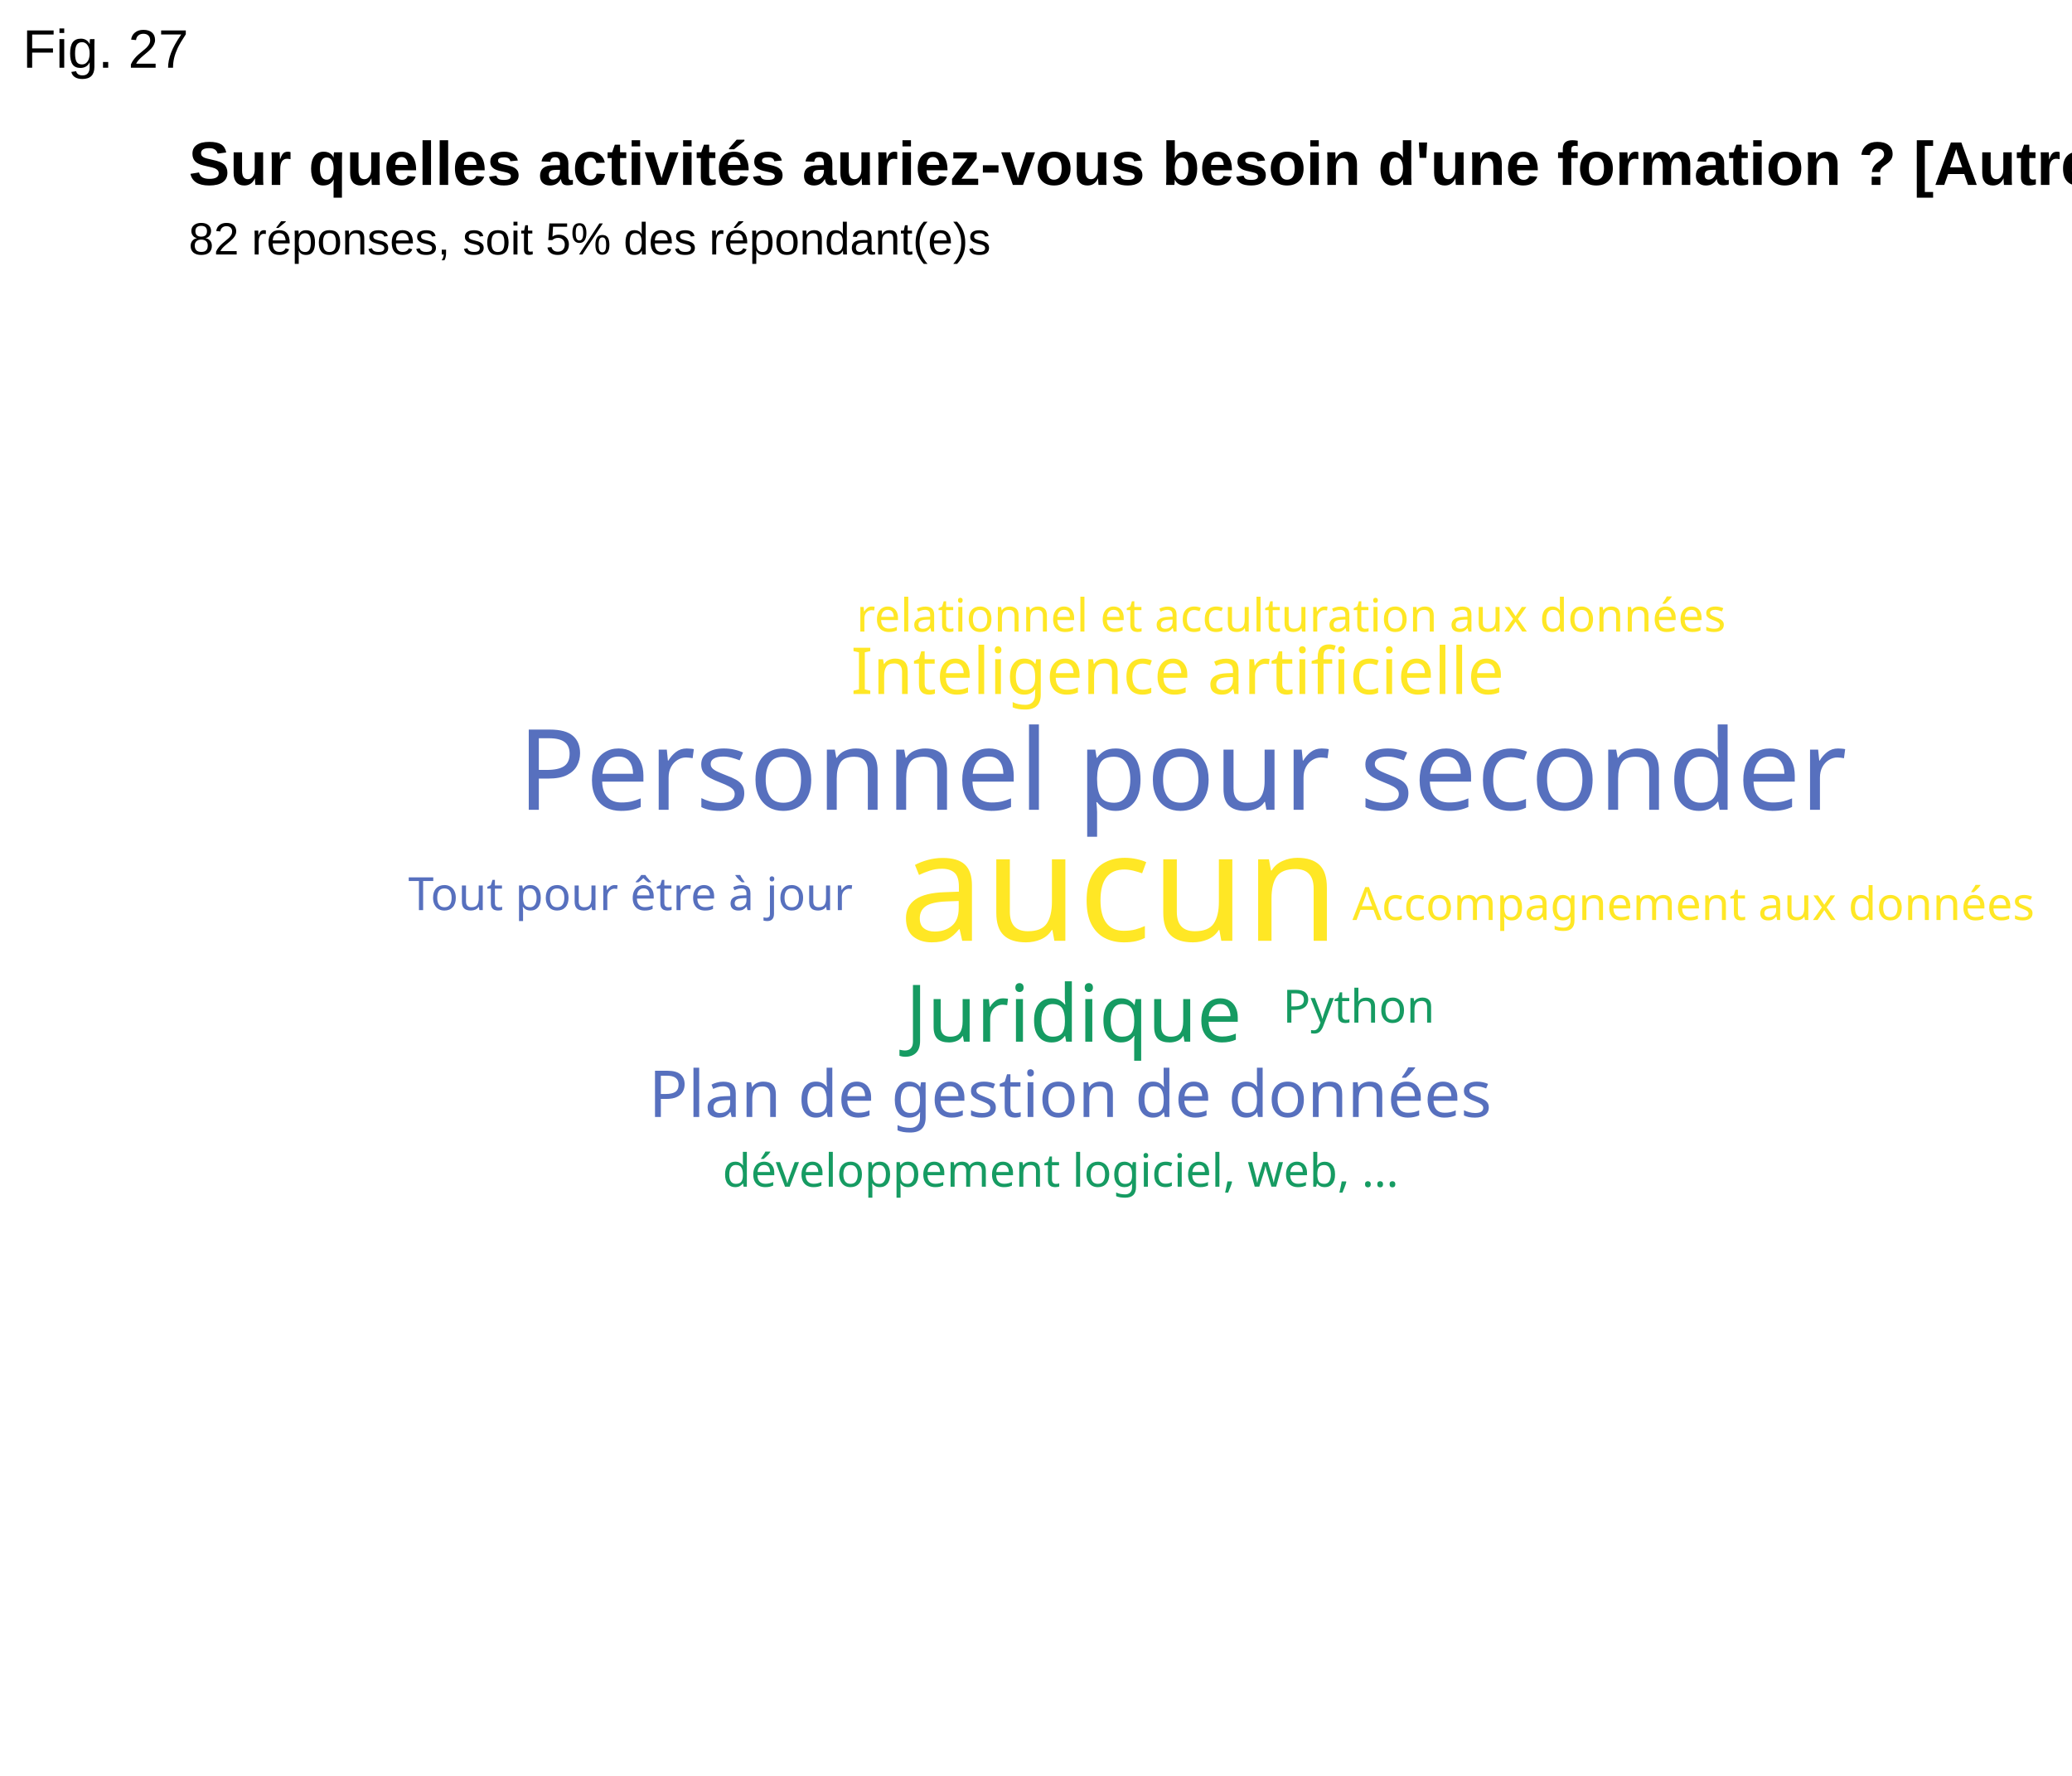
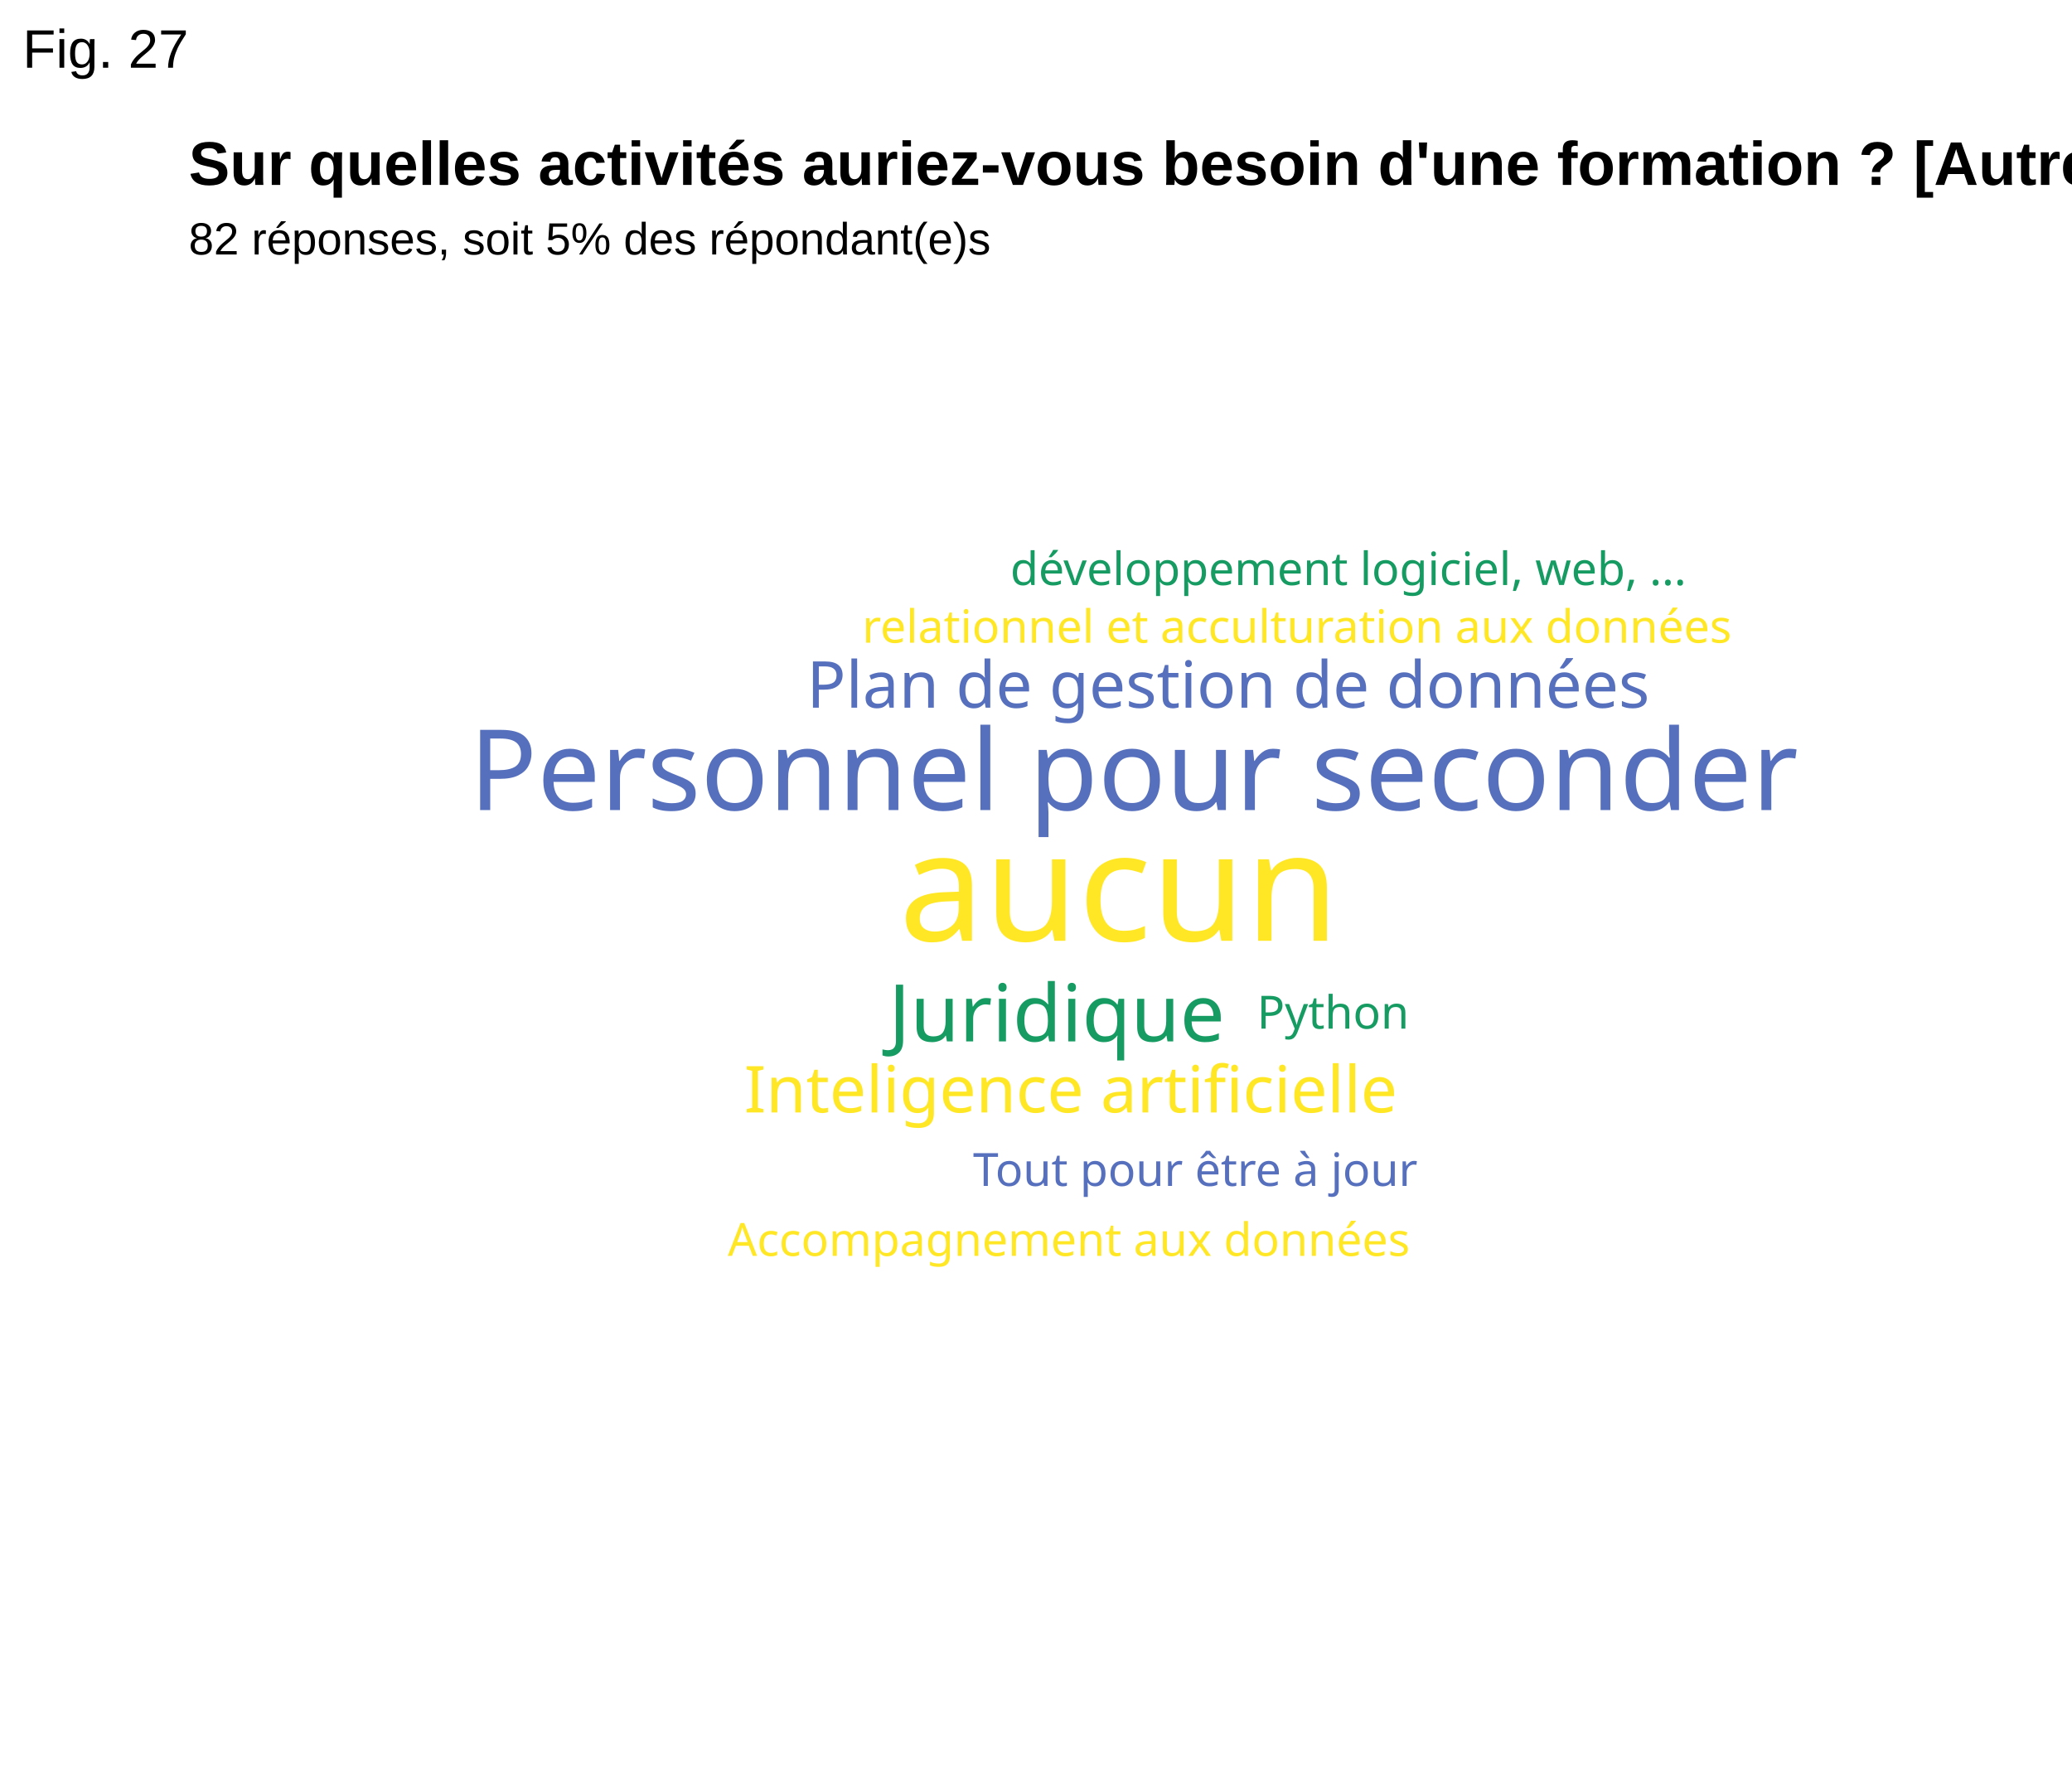
<svg xmlns="http://www.w3.org/2000/svg" class="svglite" width="504.00pt" height="432.00pt" viewBox="0 0 504.00 432.00">
  <defs>
    <style type="text/css">
    .svglite line, .svglite polyline, .svglite polygon, .svglite path, .svglite rect, .svglite circle {
      fill: none;
      stroke: #000000;
      stroke-linecap: round;
      stroke-linejoin: round;
      stroke-miterlimit: 10.00;
    }
    .svglite text {
      white-space: pre;
    }
  </style>
  </defs>
  <rect width="100%" height="100%" style="stroke: none; fill: none;" />
  <defs>
    <clipPath id="cpMC4wMHw1MDQuMDB8MC4wMHw0MzIuMDA=">
      <rect x="0.00" y="0.00" width="504.00" height="432.00" />
    </clipPath>
  </defs>
  <g clip-path="url(#cpMC4wMHw1MDQuMDB8MC4wMHw0MzIuMDA=)">
</g>
  <defs>
    <clipPath id="cpNDUuODl8NDk4LjUyfDQuNzh8NDI2LjUy">
      <rect x="45.89" y="4.78" width="452.63" height="421.74" />
    </clipPath>
  </defs>
  <g clip-path="url(#cpNDUuODl8NDk4LjUyfDQuNzh8NDI2LjUy)">
    <text x="272.21" y="228.86" text-anchor="middle" style="font-size: 36.99px;fill: #FFE725; font-family: &quot;Noto Sans&quot;;" textLength="107.09px" lengthAdjust="spacingAndGlyphs">aucun</text>
-     <text x="287.60" y="196.99" text-anchor="middle" style="font-size: 27.32px;fill: #5770BE; font-family: &quot;Noto Sans&quot;;" textLength="323.17px" lengthAdjust="spacingAndGlyphs">Personnel pour seconder</text>
-     <text x="261.17" y="253.40" text-anchor="middle" style="font-size: 19.32px;fill: #169B62; font-family: &quot;Noto Sans&quot;;" textLength="81.74px" lengthAdjust="spacingAndGlyphs">Juridique</text>
-     <text x="286.43" y="168.82" text-anchor="middle" style="font-size: 15.77px;fill: #FFE725; font-family: &quot;Noto Sans&quot;;" textLength="158.84px" lengthAdjust="spacingAndGlyphs">Inteligence artificielle</text>
-     <text x="260.32" y="271.72" text-anchor="middle" style="font-size: 15.77px;fill: #5770BE; font-family: &quot;Noto Sans&quot;;" textLength="205.00px" lengthAdjust="spacingAndGlyphs">Plan de gestion de données</text>
-     <text x="330.52" y="248.76" text-anchor="middle" style="font-size: 11.15px;fill: #169B62; font-family: &quot;Noto Sans&quot;;" textLength="36.95px" lengthAdjust="spacingAndGlyphs">Python</text>
-     <text x="314.06" y="153.63" text-anchor="middle" style="font-size: 11.15px;fill: #FFE725; font-family: &quot;Noto Sans&quot;;" textLength="211.74px" lengthAdjust="spacingAndGlyphs">relationnel et acculturation aux données</text>
-     <text x="153.38" y="221.39" text-anchor="middle" style="font-size: 11.15px;fill: #5770BE; font-family: &quot;Noto Sans&quot;;" textLength="109.04px" lengthAdjust="spacingAndGlyphs">Tout pour être à jour</text>
-     <text x="257.98" y="288.68" text-anchor="middle" style="font-size: 11.15px;fill: #169B62; font-family: &quot;Noto Sans&quot;;" textLength="164.54px" lengthAdjust="spacingAndGlyphs">développement logiciel, web, ...</text>
-     <text x="411.93" y="223.80" text-anchor="middle" style="font-size: 11.15px;fill: #FFE725; font-family: &quot;Noto Sans&quot;;" textLength="165.80px" lengthAdjust="spacingAndGlyphs">Accompagnement aux données</text>
+     <text x="275.77" y="197.06" text-anchor="middle" style="font-size: 27.32px;fill: #5770BE; font-family: &quot;Noto Sans&quot;;" textLength="323.17px" lengthAdjust="spacingAndGlyphs">Personnel pour seconder</text>
+     <text x="257.04" y="253.33" text-anchor="middle" style="font-size: 19.32px;fill: #169B62; font-family: &quot;Noto Sans&quot;;" textLength="81.74px" lengthAdjust="spacingAndGlyphs">Juridique</text>
+     <text x="260.44" y="270.61" text-anchor="middle" style="font-size: 15.77px;fill: #FFE725; font-family: &quot;Noto Sans&quot;;" textLength="158.84px" lengthAdjust="spacingAndGlyphs">Inteligence artificielle</text>
+     <text x="298.74" y="172.16" text-anchor="middle" style="font-size: 15.77px;fill: #5770BE; font-family: &quot;Noto Sans&quot;;" textLength="205.00px" lengthAdjust="spacingAndGlyphs">Plan de gestion de données</text>
+     <text x="324.26" y="250.23" text-anchor="middle" style="font-size: 11.15px;fill: #169B62; font-family: &quot;Noto Sans&quot;;" textLength="36.95px" lengthAdjust="spacingAndGlyphs">Python</text>
+     <text x="315.47" y="156.35" text-anchor="middle" style="font-size: 11.15px;fill: #FFE725; font-family: &quot;Noto Sans&quot;;" textLength="211.74px" lengthAdjust="spacingAndGlyphs">relationnel et acculturation aux données</text>
+     <text x="290.75" y="288.49" text-anchor="middle" style="font-size: 11.15px;fill: #5770BE; font-family: &quot;Noto Sans&quot;;" textLength="109.04px" lengthAdjust="spacingAndGlyphs">Tout pour être à jour</text>
+     <text x="327.97" y="142.32" text-anchor="middle" style="font-size: 11.15px;fill: #169B62; font-family: &quot;Noto Sans&quot;;" textLength="164.54px" lengthAdjust="spacingAndGlyphs">développement logiciel, web, ...</text>
+     <text x="259.99" y="305.51" text-anchor="middle" style="font-size: 11.15px;fill: #FFE725; font-family: &quot;Noto Sans&quot;;" textLength="165.80px" lengthAdjust="spacingAndGlyphs">Accompagnement aux données</text>
  </g>
  <g clip-path="url(#cpMC4wMHw1MDQuMDB8MC4wMHw0MzIuMDA=)">
    <text x="45.89" y="61.91" style="font-size: 11.00px; font-family: &quot;Arial&quot;;" textLength="202.70px" lengthAdjust="spacingAndGlyphs">82 réponses, soit 5% des répondant(e)s</text>
    <text x="45.89" y="28.78" style="font-size: 15.00px; font-weight: bold; font-family: &quot;Arial&quot;;" textLength="0.00px" lengthAdjust="spacingAndGlyphs" />
    <text x="45.89" y="44.98" style="font-size: 15.00px; font-weight: bold; font-family: &quot;Arial&quot;;" textLength="487.04px" lengthAdjust="spacingAndGlyphs">Sur quelles activités auriez-vous besoin d'une formation ? [Autre]</text>
    <text x="25.69" y="16.48" text-anchor="middle" style="font-size: 13.20px; font-family: &quot;Arial&quot;;" textLength="40.41px" lengthAdjust="spacingAndGlyphs">Fig. 27</text>
  </g>
</svg>
